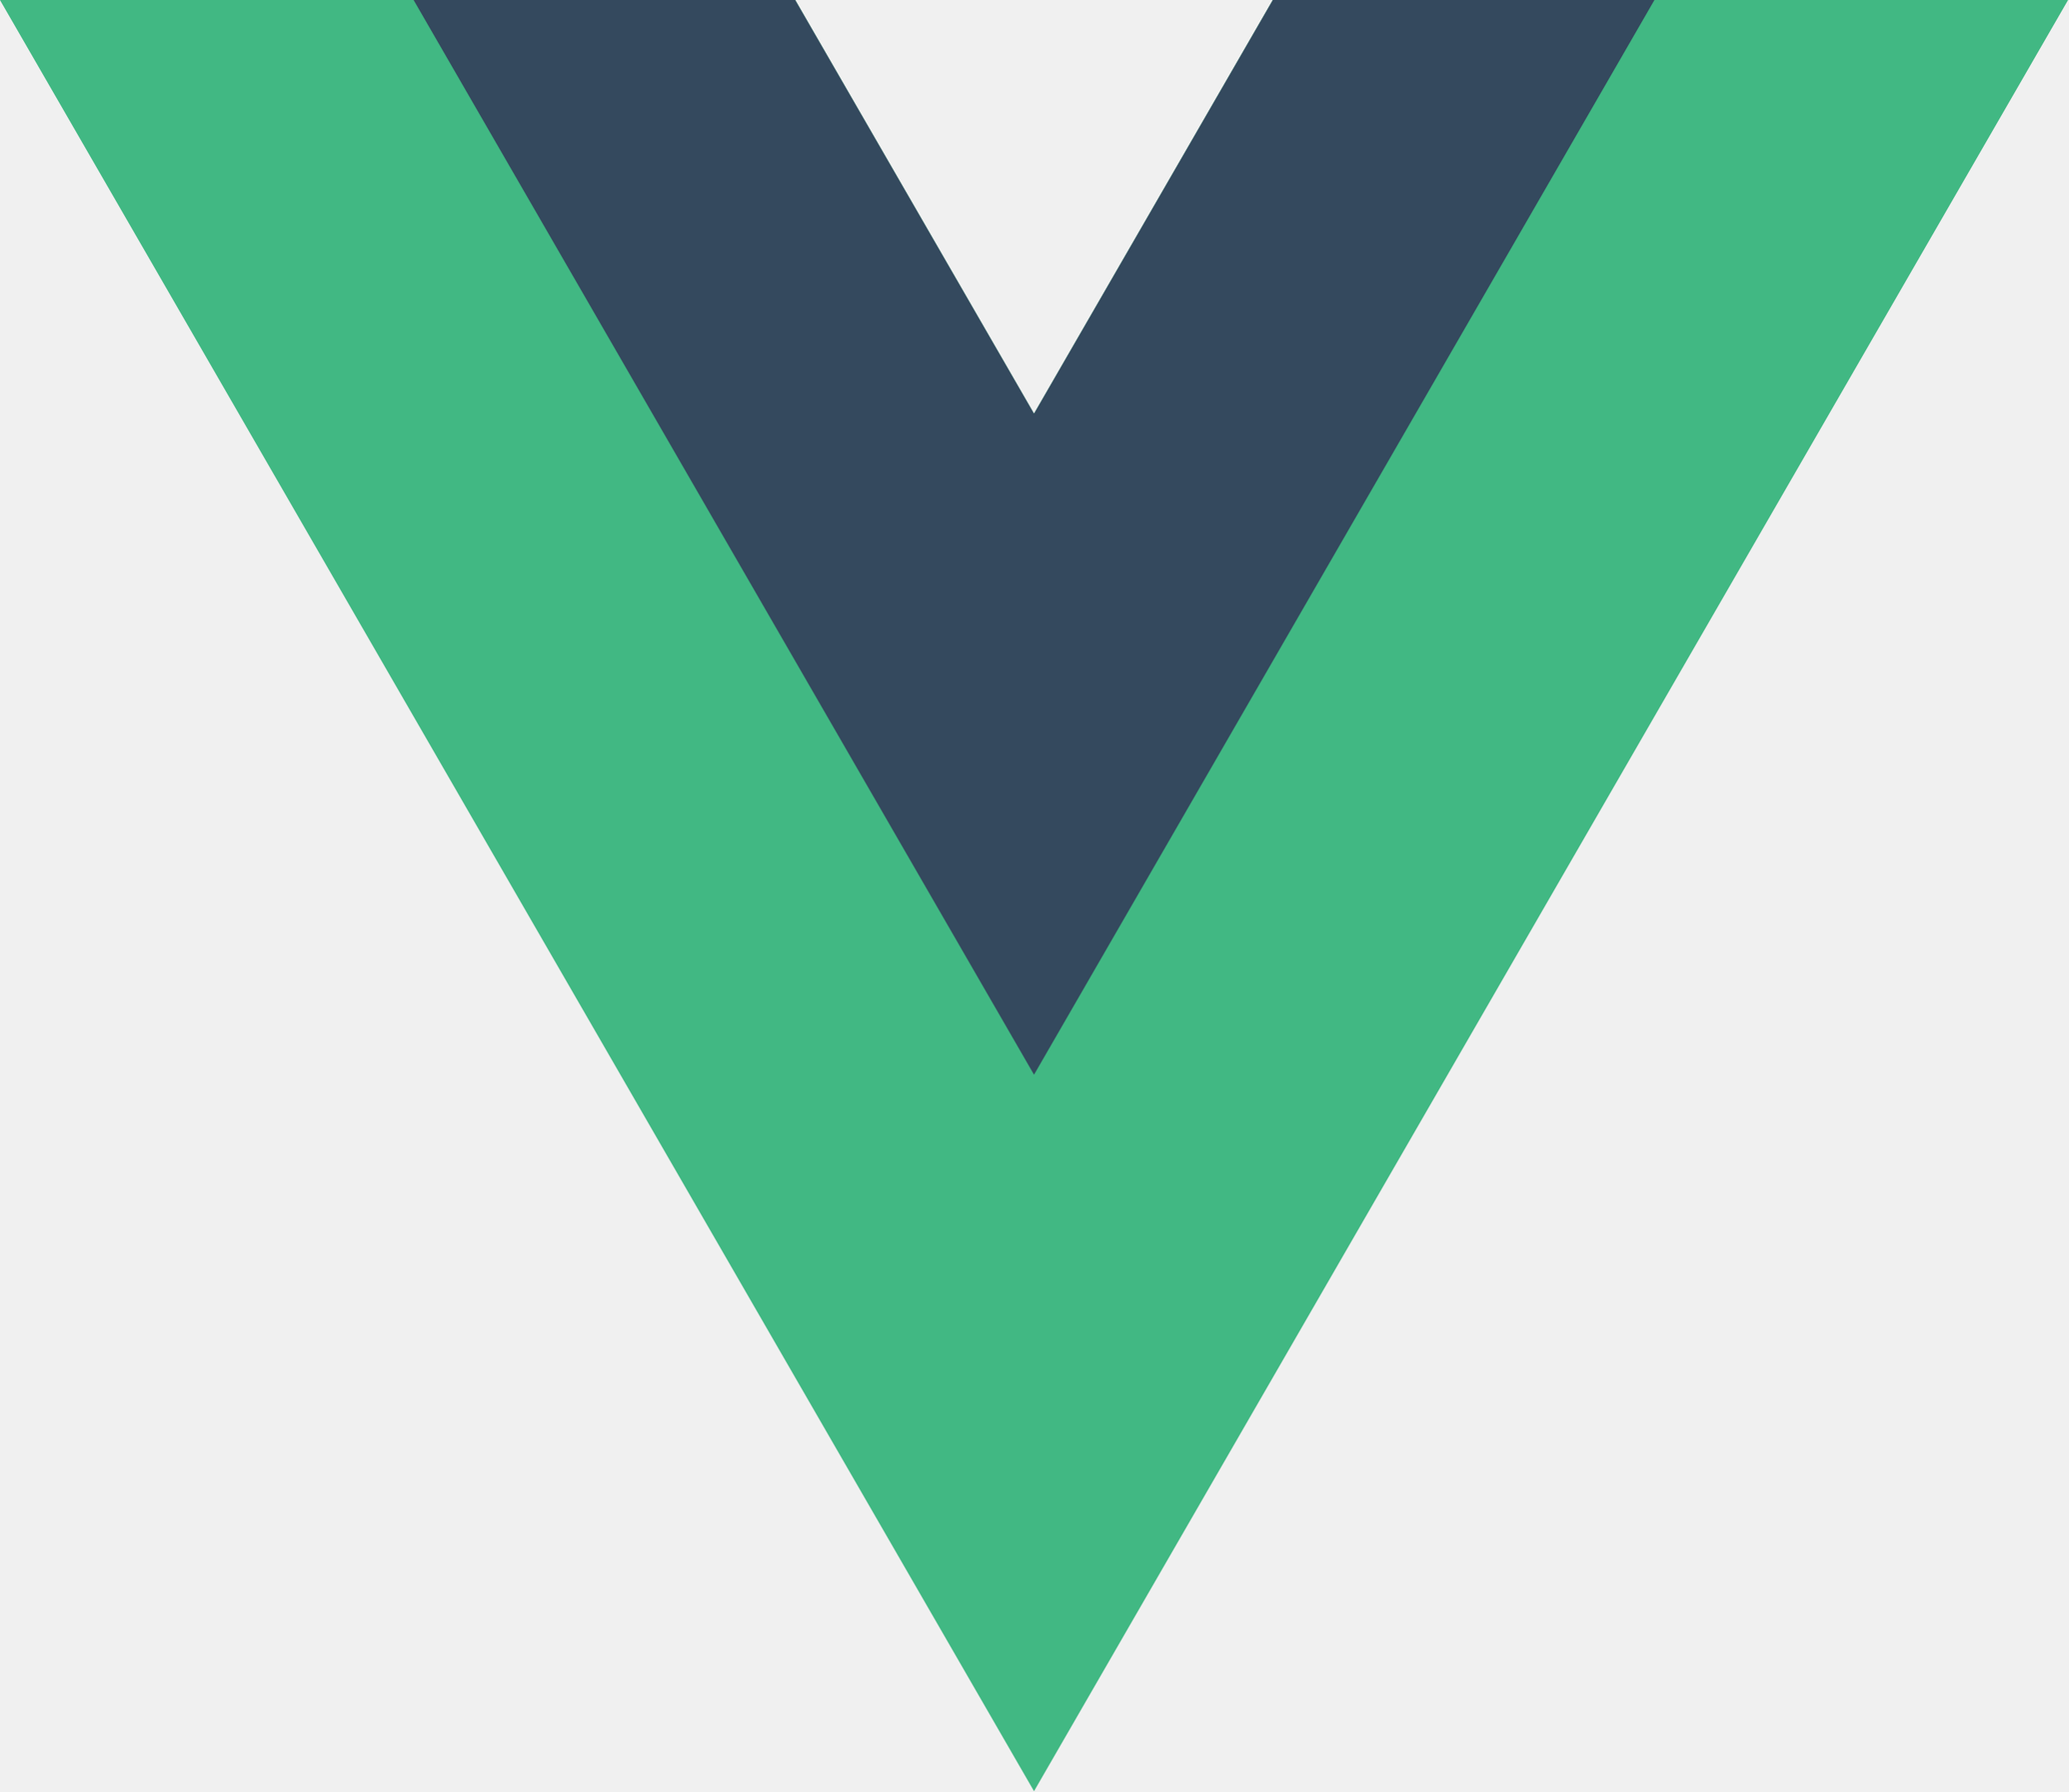
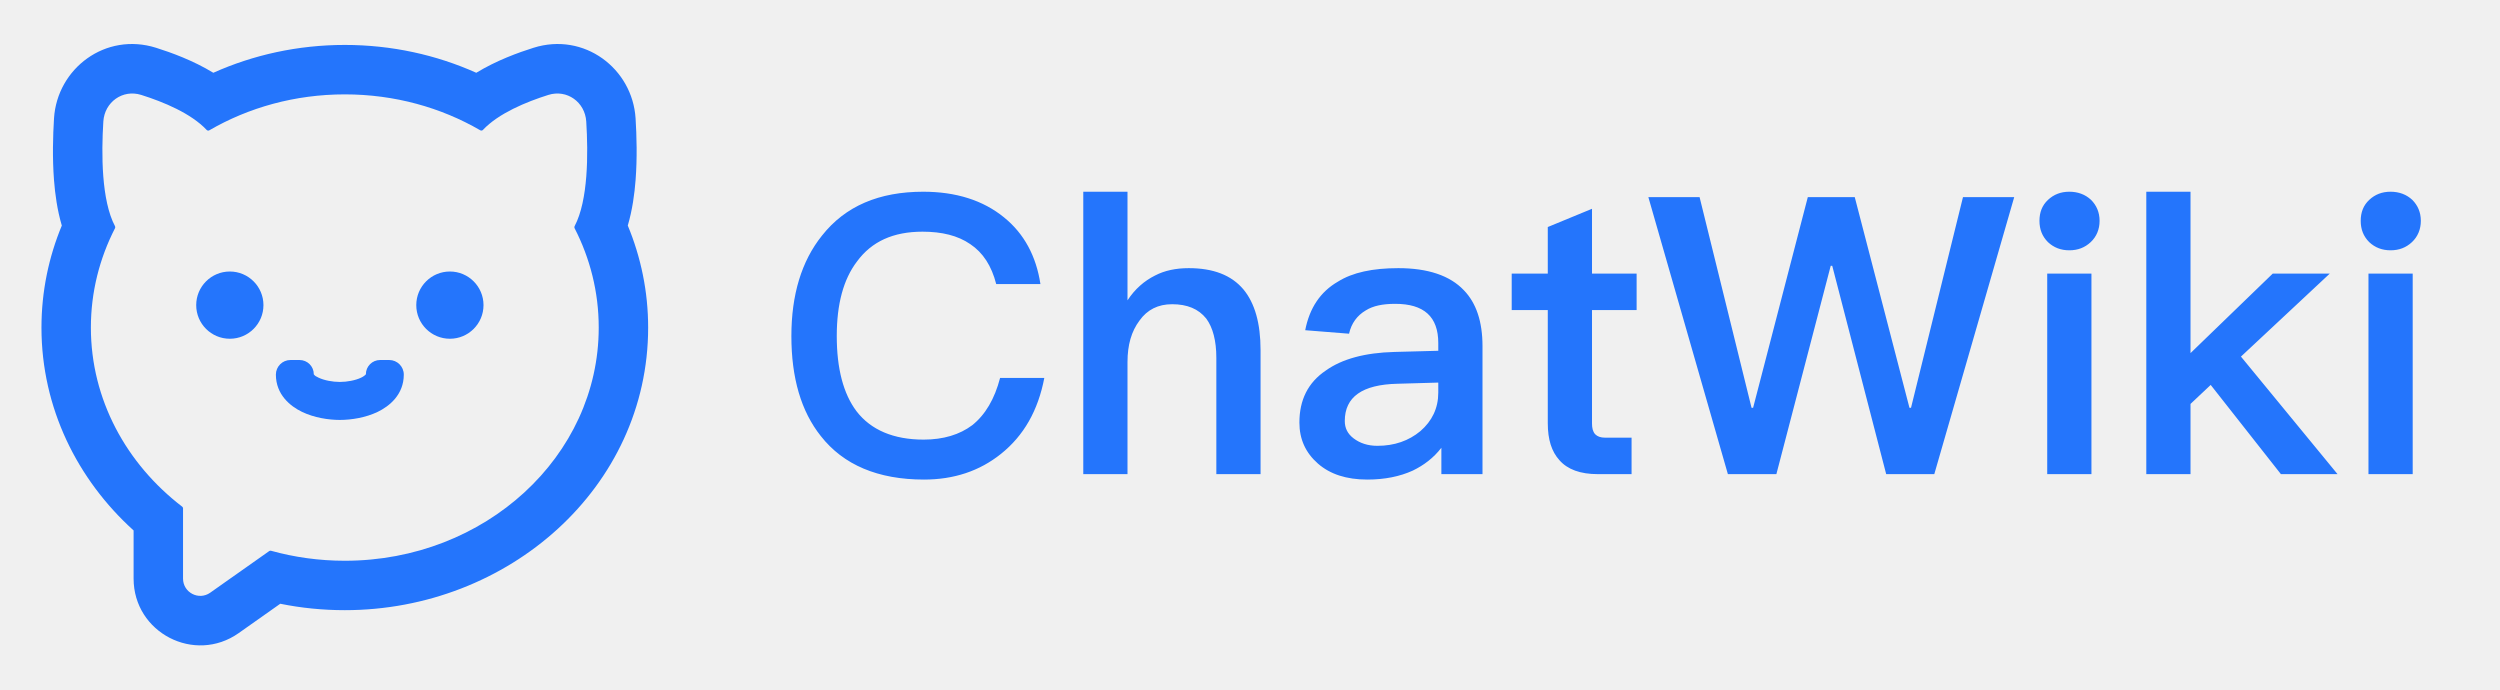
- <svg xmlns="http://www.w3.org/2000/svg" viewBox="0 0 261.76 226.69">
-   <path d="M161.096.001l-30.225 52.351L100.647.001H-.005l130.877 226.688L261.749.001z" fill="#41b883" />
-   <path d="M161.096.001l-30.225 52.351L100.647.001H52.346l78.526 136.01L209.398.001z" fill="#34495e" />
+ <svg xmlns="http://www.w3.org/2000/svg" width="116" height="32" viewBox="0 0 116 32" fill="none">
+   <g clip-path="url(#clip0_9384_49412)">
+     <path fill-rule="evenodd" clip-rule="evenodd" d="M8.493 25.584V23.586C8.493 23.556 8.478 23.528 8.455 23.51C5.865 21.525 4.217 18.538 4.217 15.199C4.217 13.55 4.619 11.987 5.337 10.588C5.352 10.559 5.352 10.525 5.337 10.497C4.703 9.301 4.701 7.138 4.795 5.637C4.852 4.736 5.692 4.133 6.553 4.404C7.584 4.729 8.864 5.258 9.589 6.029C9.621 6.062 9.671 6.07 9.711 6.047C11.53 4.99 13.687 4.379 15.999 4.379C18.311 4.379 20.467 4.99 22.286 6.046C22.326 6.069 22.376 6.062 22.408 6.028C23.133 5.258 24.413 4.729 25.444 4.404C26.305 4.133 27.145 4.736 27.202 5.637C27.296 7.137 27.294 9.3 26.661 10.496C26.646 10.524 26.645 10.558 26.66 10.587C27.379 11.986 27.781 13.549 27.781 15.199C27.781 21.174 22.506 26.019 15.999 26.019C14.808 26.019 13.658 25.856 12.574 25.555C12.546 25.547 12.517 25.552 12.493 25.569L10.786 26.773L10.784 26.774L10.68 26.847L9.754 27.501C9.224 27.875 8.493 27.496 8.493 26.847V25.713V25.586V25.584ZM9.898 3.377C8.953 2.801 7.937 2.436 7.242 2.217C4.897 1.478 2.652 3.173 2.506 5.493C2.456 6.301 2.427 7.334 2.506 8.358C2.555 8.993 2.653 9.739 2.868 10.466C2.259 11.933 1.924 13.53 1.924 15.199C1.924 18.929 3.592 22.256 6.199 24.613V26.847C6.199 29.355 9.027 30.821 11.076 29.375L13.004 28.014C13.971 28.21 14.974 28.312 15.999 28.312C23.585 28.312 30.074 22.621 30.074 15.199C30.074 13.529 29.738 11.932 29.129 10.465C29.344 9.737 29.442 8.992 29.491 8.357C29.57 7.333 29.541 6.301 29.491 5.493C29.345 3.173 27.099 1.478 24.755 2.217C24.059 2.436 23.044 2.801 22.099 3.377C20.247 2.547 18.176 2.085 15.999 2.085C13.822 2.085 11.75 2.547 9.898 3.377Z" fill="#2475FC" />
+     <path fill-rule="evenodd" clip-rule="evenodd" d="M18.058 16.704C18.433 16.704 18.736 17.008 18.736 17.382C18.736 18.311 18.066 18.851 17.52 19.113C16.961 19.38 16.302 19.485 15.769 19.485C15.235 19.485 14.576 19.38 14.018 19.113C13.471 18.851 12.801 18.311 12.801 17.382C12.801 17.008 13.104 16.704 13.479 16.704L13.899 16.704C14.266 16.704 14.562 17.002 14.56 17.369C14.622 17.446 14.649 17.46 14.778 17.522C15.044 17.649 15.429 17.722 15.769 17.722C16.109 17.722 16.493 17.649 16.759 17.522C16.888 17.46 16.956 17.395 16.977 17.369C16.975 17.002 17.271 16.704 17.638 16.704L18.058 16.704Z" fill="#2475FC" />
+     <circle cx="10.664" cy="14.158" r="1.56" fill="#2475FC" />
+     <circle cx="20.875" cy="14.158" r="1.56" fill="#2475FC" />
+   </g>
+   <path d="M42.84 8.896C44.352 8.896 45.612 9.292 46.584 10.084C47.52 10.84 48.078 11.884 48.276 13.18H46.224C46.008 12.334 45.612 11.722 45.018 11.326C44.442 10.93 43.704 10.75 42.804 10.75C41.454 10.75 40.446 11.2 39.762 12.136C39.132 12.964 38.826 14.116 38.826 15.592C38.826 17.104 39.132 18.274 39.744 19.084C40.41 19.948 41.454 20.398 42.858 20.398C43.776 20.398 44.532 20.164 45.108 19.732C45.72 19.246 46.152 18.508 46.404 17.536H48.456C48.168 19.048 47.502 20.218 46.44 21.064C45.45 21.856 44.262 22.252 42.876 22.252C40.734 22.252 39.132 21.568 38.088 20.236C37.17 19.084 36.72 17.536 36.72 15.592C36.72 13.684 37.188 12.118 38.142 10.93C39.222 9.562 40.788 8.896 42.84 8.896ZM50.264 8.896H52.316V13.936C52.658 13.414 53.09 13.036 53.594 12.784C54.044 12.55 54.566 12.442 55.16 12.442C56.294 12.442 57.14 12.766 57.698 13.432C58.22 14.062 58.49 14.998 58.49 16.24V22H56.438V16.6C56.438 15.808 56.276 15.196 55.97 14.782C55.61 14.332 55.088 14.116 54.386 14.116C53.738 14.116 53.234 14.368 52.874 14.872C52.496 15.376 52.316 16.006 52.316 16.798V22H50.264V8.896ZM64.882 12.442C66.25 12.442 67.276 12.784 67.924 13.468C68.5 14.062 68.788 14.926 68.788 16.06V22H66.88V20.776C66.52 21.244 66.07 21.586 65.548 21.838C64.954 22.108 64.252 22.252 63.442 22.252C62.47 22.252 61.714 22 61.156 21.514C60.58 21.01 60.292 20.38 60.292 19.606C60.292 18.562 60.688 17.752 61.516 17.194C62.272 16.654 63.334 16.366 64.702 16.33L66.736 16.276V15.916C66.736 14.692 66.07 14.098 64.738 14.098C64.162 14.098 63.712 14.188 63.37 14.404C62.974 14.638 62.704 14.998 62.596 15.484L60.562 15.322C60.76 14.296 61.264 13.54 62.074 13.072C62.758 12.64 63.694 12.442 64.882 12.442ZM66.736 17.752L64.846 17.806C63.208 17.842 62.398 18.418 62.398 19.534C62.398 19.858 62.524 20.128 62.812 20.344C63.1 20.56 63.46 20.686 63.91 20.686C64.702 20.686 65.368 20.452 65.908 20.002C66.448 19.534 66.736 18.94 66.736 18.22V17.752ZM73.869 9.688V12.694H75.939V14.386H73.869V19.642C73.869 19.858 73.905 20.02 74.013 20.146C74.121 20.254 74.265 20.308 74.481 20.308H75.705V22H74.139C73.329 22 72.735 21.784 72.357 21.352C71.997 20.956 71.817 20.398 71.817 19.642V14.386H70.143V12.694H71.817V10.534L73.869 9.688ZM76.484 9.148H78.861L81.272 18.922H81.344L83.882 9.148H86.061L88.599 18.922H88.671L91.082 9.148H93.459L89.751 22H87.519L85.016 12.334H84.945L82.424 22H80.174L76.484 9.148ZM96.017 8.896C96.413 8.896 96.755 9.022 97.025 9.274C97.277 9.526 97.421 9.85 97.421 10.246C97.421 10.642 97.277 10.984 97.007 11.236C96.737 11.488 96.413 11.614 96.017 11.614C95.621 11.614 95.297 11.488 95.027 11.236C94.757 10.966 94.631 10.642 94.631 10.246C94.631 9.85 94.757 9.526 95.027 9.274C95.297 9.022 95.621 8.896 96.017 8.896ZM94.991 12.694H97.043V22H94.991V12.694ZM99.588 8.896H101.64V16.384L105.456 12.694H108.102L103.98 16.546L108.462 22H105.834L102.576 17.86L101.64 18.742V22H99.588V8.896ZM110.923 8.896C111.319 8.896 111.661 9.022 111.931 9.274C112.183 9.526 112.327 9.85 112.327 10.246C112.327 10.642 112.183 10.984 111.913 11.236C111.643 11.488 111.319 11.614 110.923 11.614C110.527 11.614 110.203 11.488 109.933 11.236C109.663 10.966 109.537 10.642 109.537 10.246C109.537 9.85 109.663 9.526 109.933 9.274C110.203 9.022 110.527 8.896 110.923 8.896ZM109.897 12.694H111.949V22H109.897V12.694Z" fill="#2475FC" />
+   <defs>
+     <clipPath id="clip0_9384_49412">
+       <rect width="28.8" height="28.8" fill="white" transform="translate(1.59961 1.59961)" />
+     </clipPath>
+   </defs>
</svg>
